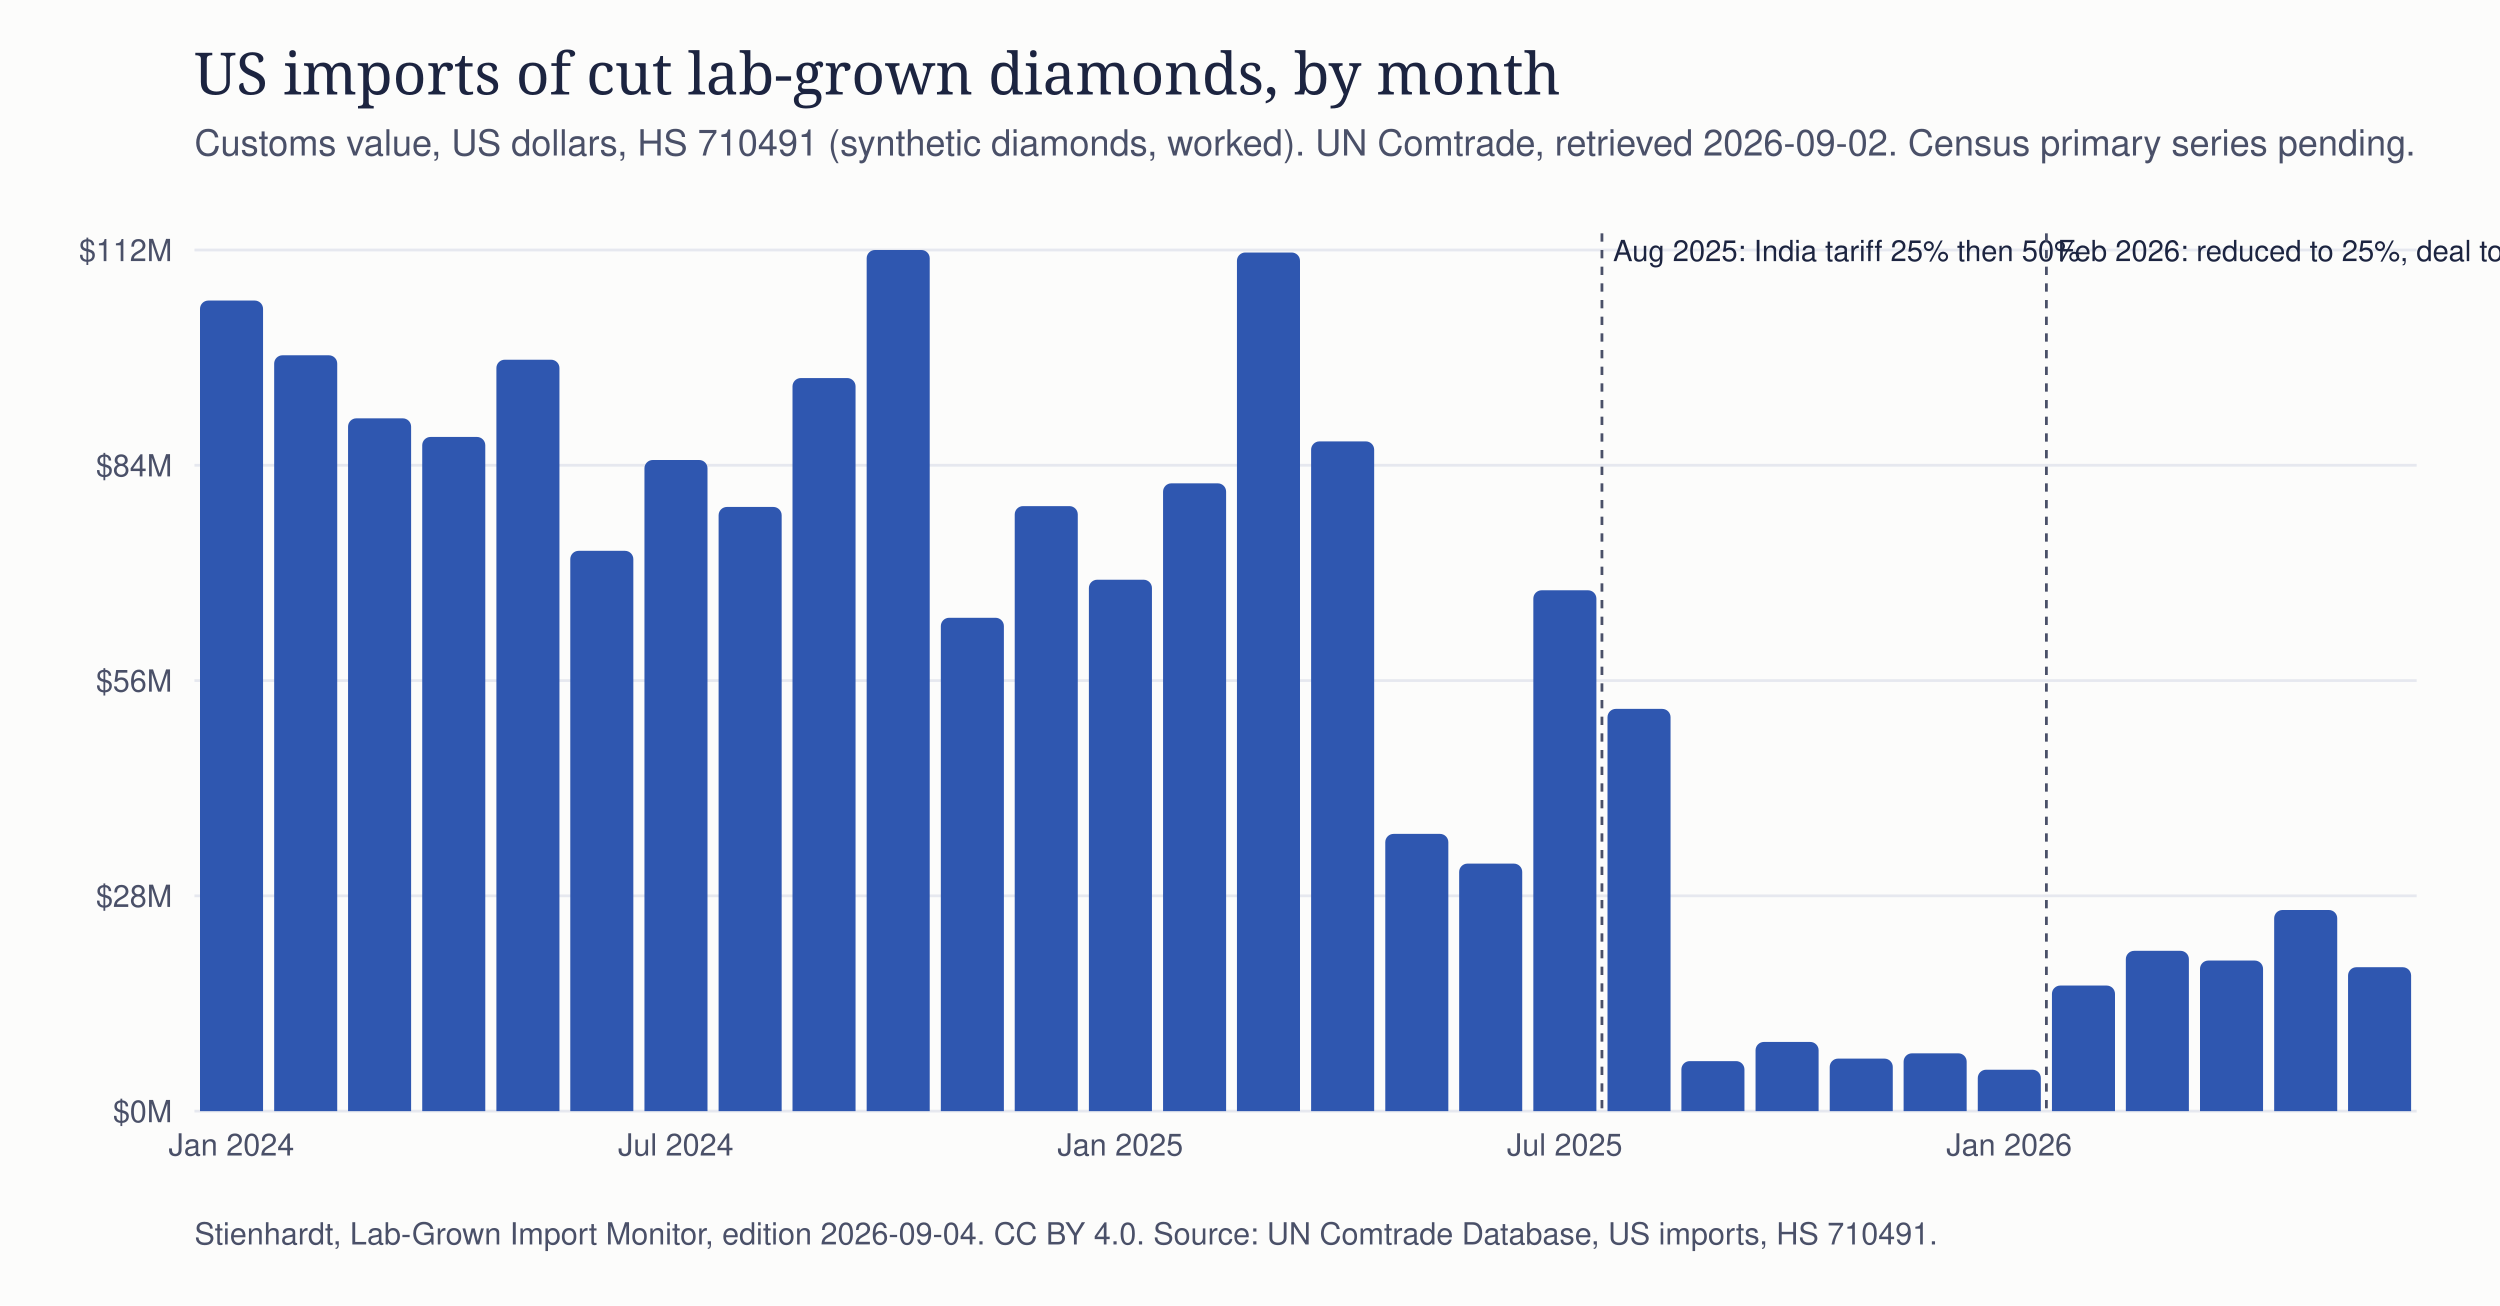
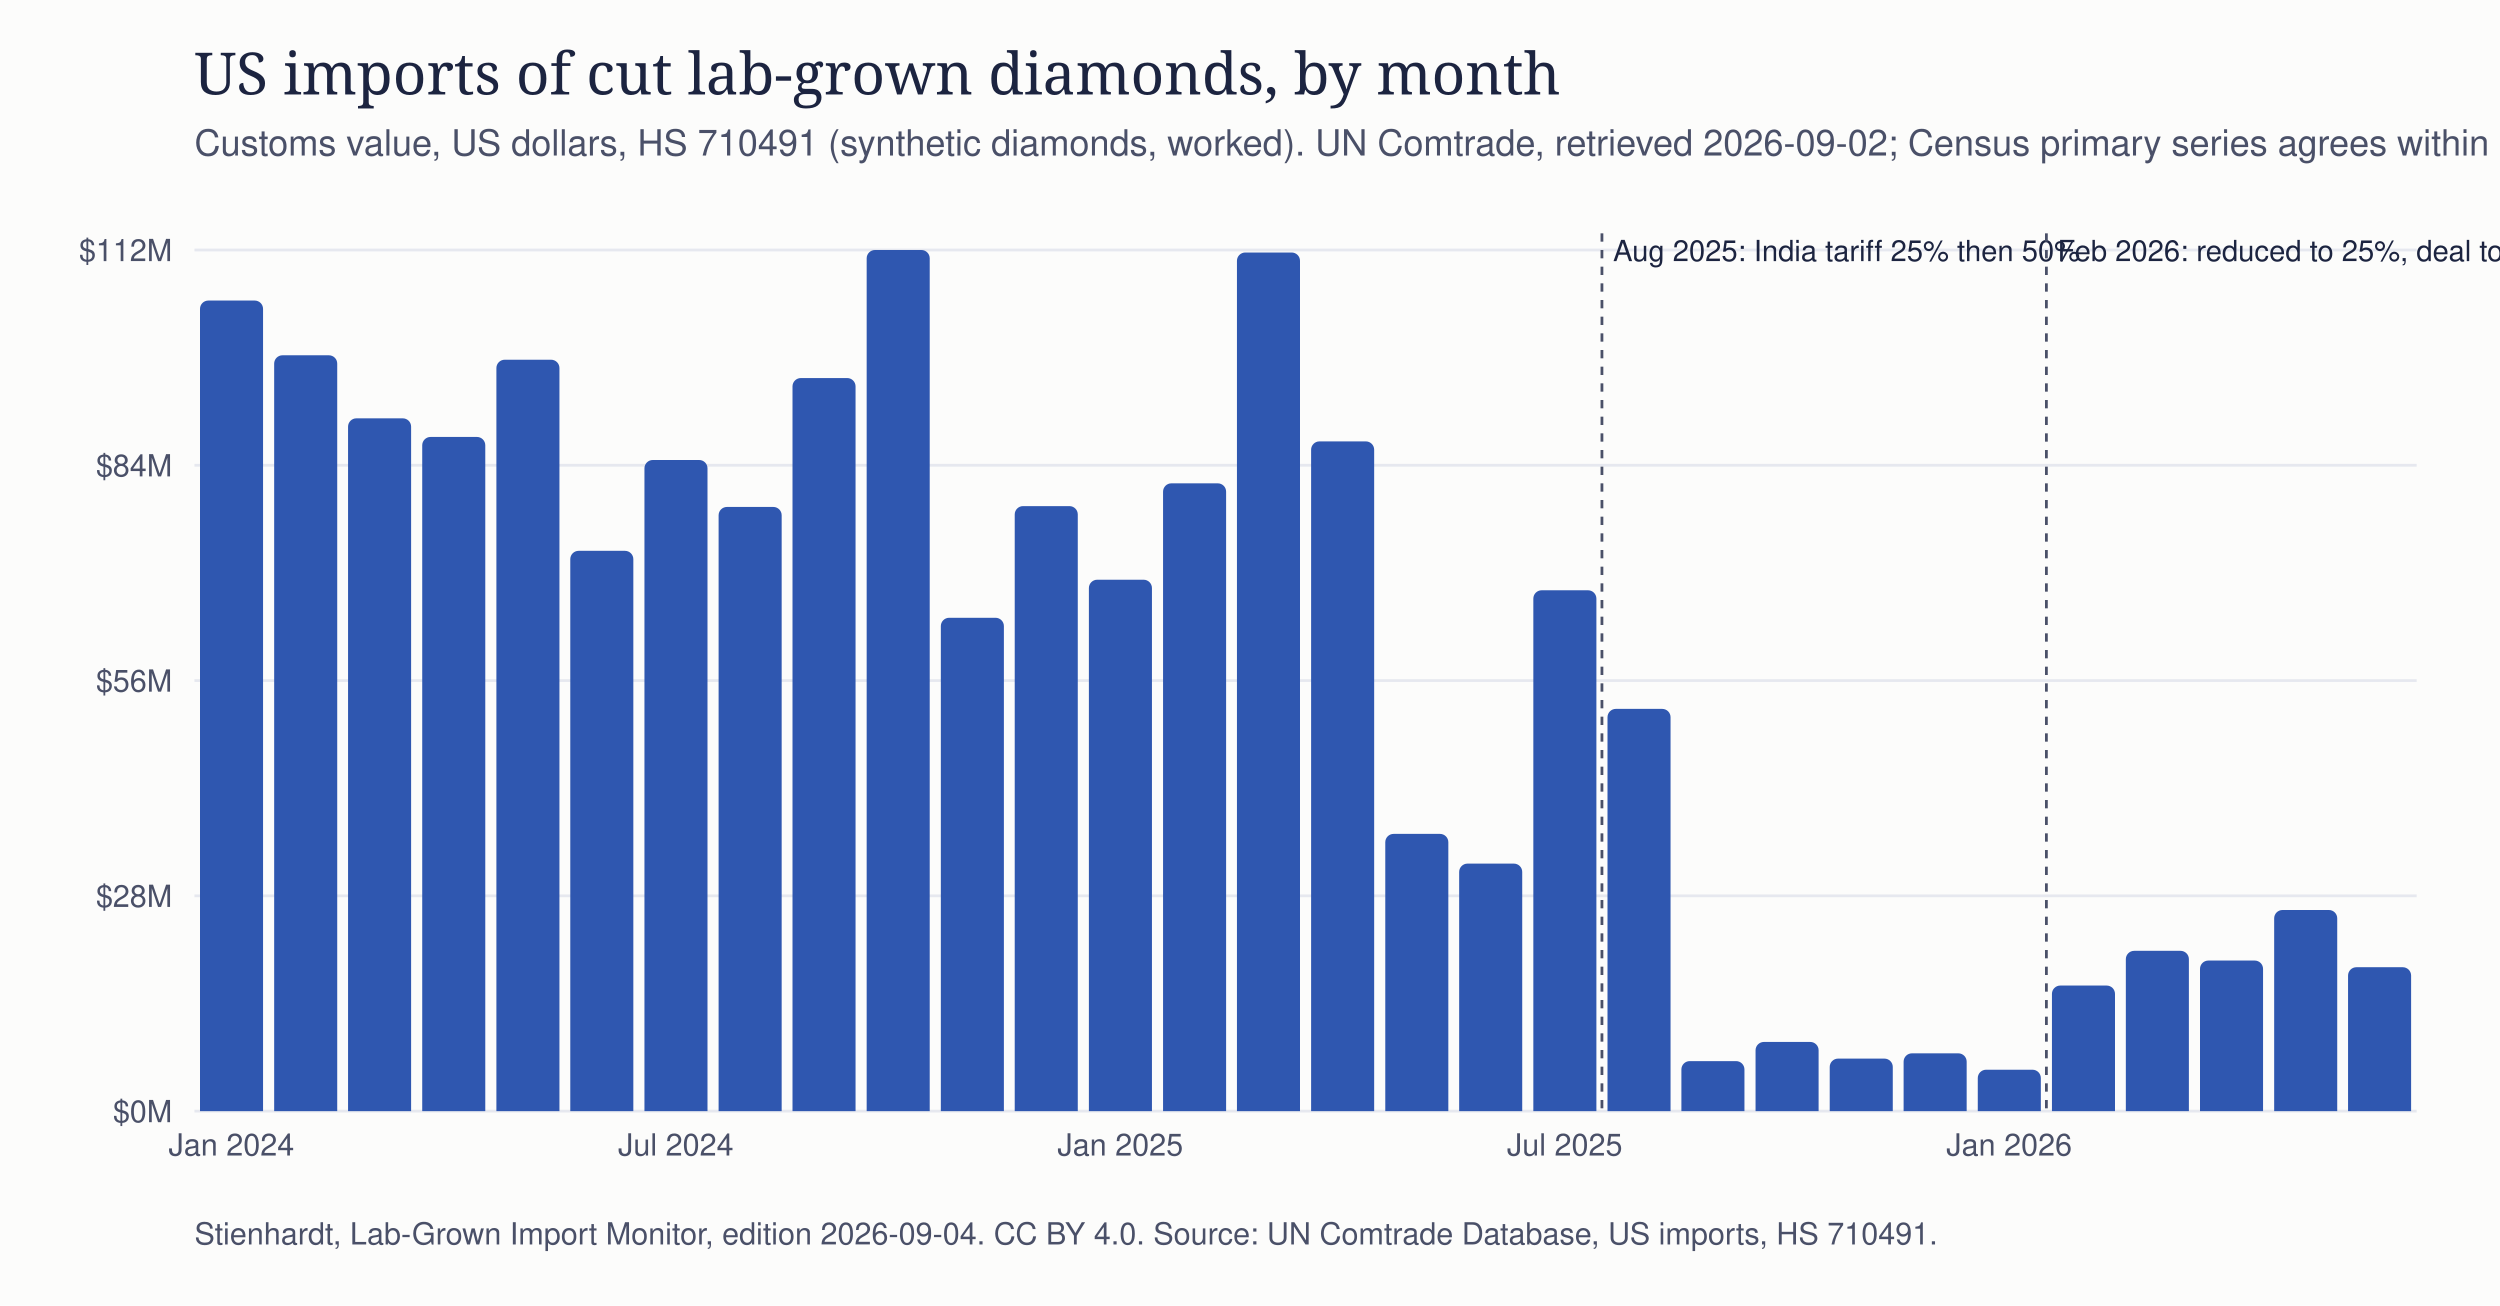
<svg xmlns="http://www.w3.org/2000/svg" width="900" height="470" viewBox="0 0 900 470" role="img" aria-labelledby="t d">
  <rect width="900" height="470" fill="#fcfcfb" />
  <text x="70" y="34" font-family="Marcellus, Georgia, serif" font-size="21" fill="#1c2440">US imports of cut lab-grown diamonds, by month</text>
-   <text x="70" y="56" font-family="Helvetica, Arial, sans-serif" font-size="13" fill="#4a5068">Customs value, US dollars, HS 710491 (synthetic diamonds, worked). UN Comtrade, retrieved 2026-09-02. Census primary series pending.</text>
+   <text x="70" y="56" font-family="Helvetica, Arial, sans-serif" font-size="13" fill="#4a5068">Customs value, US dollars, HS 710491 (synthetic diamonds, worked). UN Comtrade, retrieved 2026-09-02; Census primary series agrees within 5 percent.</text>
  <line x1="70" y1="400.0" x2="870" y2="400.0" stroke="#e6e8ef" stroke-width="1" />
  <text x="62" y="404.0" text-anchor="end" font-family="Helvetica, Arial, sans-serif" font-size="11" fill="#4a5068">$0M</text>
  <line x1="70" y1="322.5" x2="870" y2="322.5" stroke="#e6e8ef" stroke-width="1" />
  <text x="62" y="326.5" text-anchor="end" font-family="Helvetica, Arial, sans-serif" font-size="11" fill="#4a5068">$28M</text>
  <line x1="70" y1="245.0" x2="870" y2="245.0" stroke="#e6e8ef" stroke-width="1" />
  <text x="62" y="249.0" text-anchor="end" font-family="Helvetica, Arial, sans-serif" font-size="11" fill="#4a5068">$56M</text>
  <line x1="70" y1="167.5" x2="870" y2="167.5" stroke="#e6e8ef" stroke-width="1" />
  <text x="62" y="171.5" text-anchor="end" font-family="Helvetica, Arial, sans-serif" font-size="11" fill="#4a5068">$84M</text>
  <line x1="70" y1="90.0" x2="870" y2="90.0" stroke="#e6e8ef" stroke-width="1" />
  <text x="62" y="94.0" text-anchor="end" font-family="Helvetica, Arial, sans-serif" font-size="11" fill="#4a5068">$112M</text>
  <path d="M72.0,400.0 v-288.8 a3.0,3.0 0 0 1 3.0,-3.0 h16.7 a3.0,3.0 0 0 1 3.0,3.0 v288.8 z" fill="#2F57B0" />
  <text x="83.3" y="416" text-anchor="middle" font-family="Helvetica, Arial, sans-serif" font-size="11" fill="#4a5068">Jan 2024</text>
  <path d="M98.7,400.0 v-269.1 a3.0,3.0 0 0 1 3.0,-3.0 h16.7 a3.0,3.0 0 0 1 3.0,3.0 v269.1 z" fill="#2F57B0" />
  <path d="M125.3,400.0 v-246.4 a3.0,3.0 0 0 1 3.0,-3.0 h16.7 a3.0,3.0 0 0 1 3.0,3.0 v246.4 z" fill="#2F57B0" />
  <path d="M152.0,400.0 v-239.7 a3.0,3.0 0 0 1 3.0,-3.0 h16.7 a3.0,3.0 0 0 1 3.0,3.0 v239.7 z" fill="#2F57B0" />
  <path d="M178.7,400.0 v-267.5 a3.0,3.0 0 0 1 3.0,-3.0 h16.7 a3.0,3.0 0 0 1 3.0,3.0 v267.5 z" fill="#2F57B0" />
  <path d="M205.3,400.0 v-198.7 a3.0,3.0 0 0 1 3.0,-3.0 h16.7 a3.0,3.0 0 0 1 3.0,3.0 v198.7 z" fill="#2F57B0" />
  <path d="M232.0,400.0 v-231.4 a3.0,3.0 0 0 1 3.0,-3.0 h16.7 a3.0,3.0 0 0 1 3.0,3.0 v231.4 z" fill="#2F57B0" />
  <text x="243.3" y="416" text-anchor="middle" font-family="Helvetica, Arial, sans-serif" font-size="11" fill="#4a5068">Jul 2024</text>
  <path d="M258.7,400.0 v-214.5 a3.0,3.0 0 0 1 3.0,-3.0 h16.7 a3.0,3.0 0 0 1 3.0,3.0 v214.5 z" fill="#2F57B0" />
  <path d="M285.3,400.0 v-260.9 a3.0,3.0 0 0 1 3.0,-3.0 h16.7 a3.0,3.0 0 0 1 3.0,3.0 v260.9 z" fill="#2F57B0" />
  <path d="M312.0,400.0 v-307.0 a3.0,3.0 0 0 1 3.0,-3.0 h16.7 a3.0,3.0 0 0 1 3.0,3.0 v307.0 z" fill="#2F57B0" />
  <path d="M338.7,400.0 v-174.6 a3.0,3.0 0 0 1 3.0,-3.0 h16.7 a3.0,3.0 0 0 1 3.0,3.0 v174.6 z" fill="#2F57B0" />
  <path d="M365.3,400.0 v-214.8 a3.0,3.0 0 0 1 3.0,-3.0 h16.7 a3.0,3.0 0 0 1 3.0,3.0 v214.8 z" fill="#2F57B0" />
  <path d="M392.0,400.0 v-188.3 a3.0,3.0 0 0 1 3.0,-3.0 h16.7 a3.0,3.0 0 0 1 3.0,3.0 v188.3 z" fill="#2F57B0" />
  <text x="403.3" y="416" text-anchor="middle" font-family="Helvetica, Arial, sans-serif" font-size="11" fill="#4a5068">Jan 2025</text>
  <path d="M418.7,400.0 v-223.0 a3.0,3.0 0 0 1 3.0,-3.0 h16.7 a3.0,3.0 0 0 1 3.0,3.0 v223.0 z" fill="#2F57B0" />
  <path d="M445.3,400.0 v-306.1 a3.0,3.0 0 0 1 3.0,-3.0 h16.7 a3.0,3.0 0 0 1 3.0,3.0 v306.1 z" fill="#2F57B0" />
  <path d="M472.0,400.0 v-238.1 a3.0,3.0 0 0 1 3.0,-3.0 h16.7 a3.0,3.0 0 0 1 3.0,3.0 v238.1 z" fill="#2F57B0" />
  <path d="M498.7,400.0 v-96.8 a3.0,3.0 0 0 1 3.0,-3.0 h16.7 a3.0,3.0 0 0 1 3.0,3.0 v96.8 z" fill="#2F57B0" />
  <path d="M525.3,400.0 v-86.1 a3.0,3.0 0 0 1 3.0,-3.0 h16.7 a3.0,3.0 0 0 1 3.0,3.0 v86.1 z" fill="#2F57B0" />
  <path d="M552.0,400.0 v-184.5 a3.0,3.0 0 0 1 3.0,-3.0 h16.7 a3.0,3.0 0 0 1 3.0,3.0 v184.5 z" fill="#2F57B0" />
  <text x="563.3" y="416" text-anchor="middle" font-family="Helvetica, Arial, sans-serif" font-size="11" fill="#4a5068">Jul 2025</text>
  <path d="M578.7,400.0 v-141.8 a3.0,3.0 0 0 1 3.0,-3.0 h16.7 a3.0,3.0 0 0 1 3.0,3.0 v141.8 z" fill="#2F57B0" />
  <path d="M605.3,400.0 v-15.0 a3.0,3.0 0 0 1 3.0,-3.0 h16.7 a3.0,3.0 0 0 1 3.0,3.0 v15.0 z" fill="#2F57B0" />
  <path d="M632.0,400.0 v-21.9 a3.0,3.0 0 0 1 3.0,-3.0 h16.7 a3.0,3.0 0 0 1 3.0,3.0 v21.9 z" fill="#2F57B0" />
  <path d="M658.7,400.0 v-15.9 a3.0,3.0 0 0 1 3.0,-3.0 h16.7 a3.0,3.0 0 0 1 3.0,3.0 v15.9 z" fill="#2F57B0" />
  <path d="M685.3,400.0 v-17.8 a3.0,3.0 0 0 1 3.0,-3.0 h16.7 a3.0,3.0 0 0 1 3.0,3.0 v17.8 z" fill="#2F57B0" />
  <path d="M712.0,400.0 v-11.9 a3.0,3.0 0 0 1 3.0,-3.0 h16.7 a3.0,3.0 0 0 1 3.0,3.0 v11.9 z" fill="#2F57B0" />
  <text x="723.3" y="416" text-anchor="middle" font-family="Helvetica, Arial, sans-serif" font-size="11" fill="#4a5068">Jan 2026</text>
  <path d="M738.7,400.0 v-42.2 a3.0,3.0 0 0 1 3.0,-3.0 h16.7 a3.0,3.0 0 0 1 3.0,3.0 v42.2 z" fill="#2F57B0" />
  <path d="M765.3,400.0 v-54.7 a3.0,3.0 0 0 1 3.0,-3.0 h16.7 a3.0,3.0 0 0 1 3.0,3.0 v54.7 z" fill="#2F57B0" />
  <path d="M792.0,400.0 v-51.2 a3.0,3.0 0 0 1 3.0,-3.0 h16.7 a3.0,3.0 0 0 1 3.0,3.0 v51.2 z" fill="#2F57B0" />
  <path d="M818.7,400.0 v-69.4 a3.0,3.0 0 0 1 3.0,-3.0 h16.7 a3.0,3.0 0 0 1 3.0,3.0 v69.4 z" fill="#2F57B0" />
  <path d="M845.3,400.0 v-48.8 a3.0,3.0 0 0 1 3.0,-3.0 h16.7 a3.0,3.0 0 0 1 3.0,3.0 v48.8 z" fill="#2F57B0" />
  <line x1="576.7" y1="84" x2="576.7" y2="400" stroke="#4a5068" stroke-width="1" stroke-dasharray="3,3" />
  <text x="580.7" y="94" font-family="Helvetica, Arial, sans-serif" font-size="10.5" fill="#1c2440">Aug 2025: India tariff 25% then 50%</text>
  <line x1="736.7" y1="84" x2="736.7" y2="400" stroke="#4a5068" stroke-width="1" stroke-dasharray="3,3" />
  <text x="740.7" y="94" font-family="Helvetica, Arial, sans-serif" font-size="10.5" fill="#1c2440">Feb 2026: reduced to 25%, deal to 18%</text>
  <text x="70" y="448" font-family="Helvetica, Arial, sans-serif" font-size="11" fill="#4a5068">Stienhardt, Lab-Grown Import Monitor, edition 2026-09-04. CC BY 4.0. Source: UN Comtrade Database, US imports, HS 710491.</text>
</svg>
